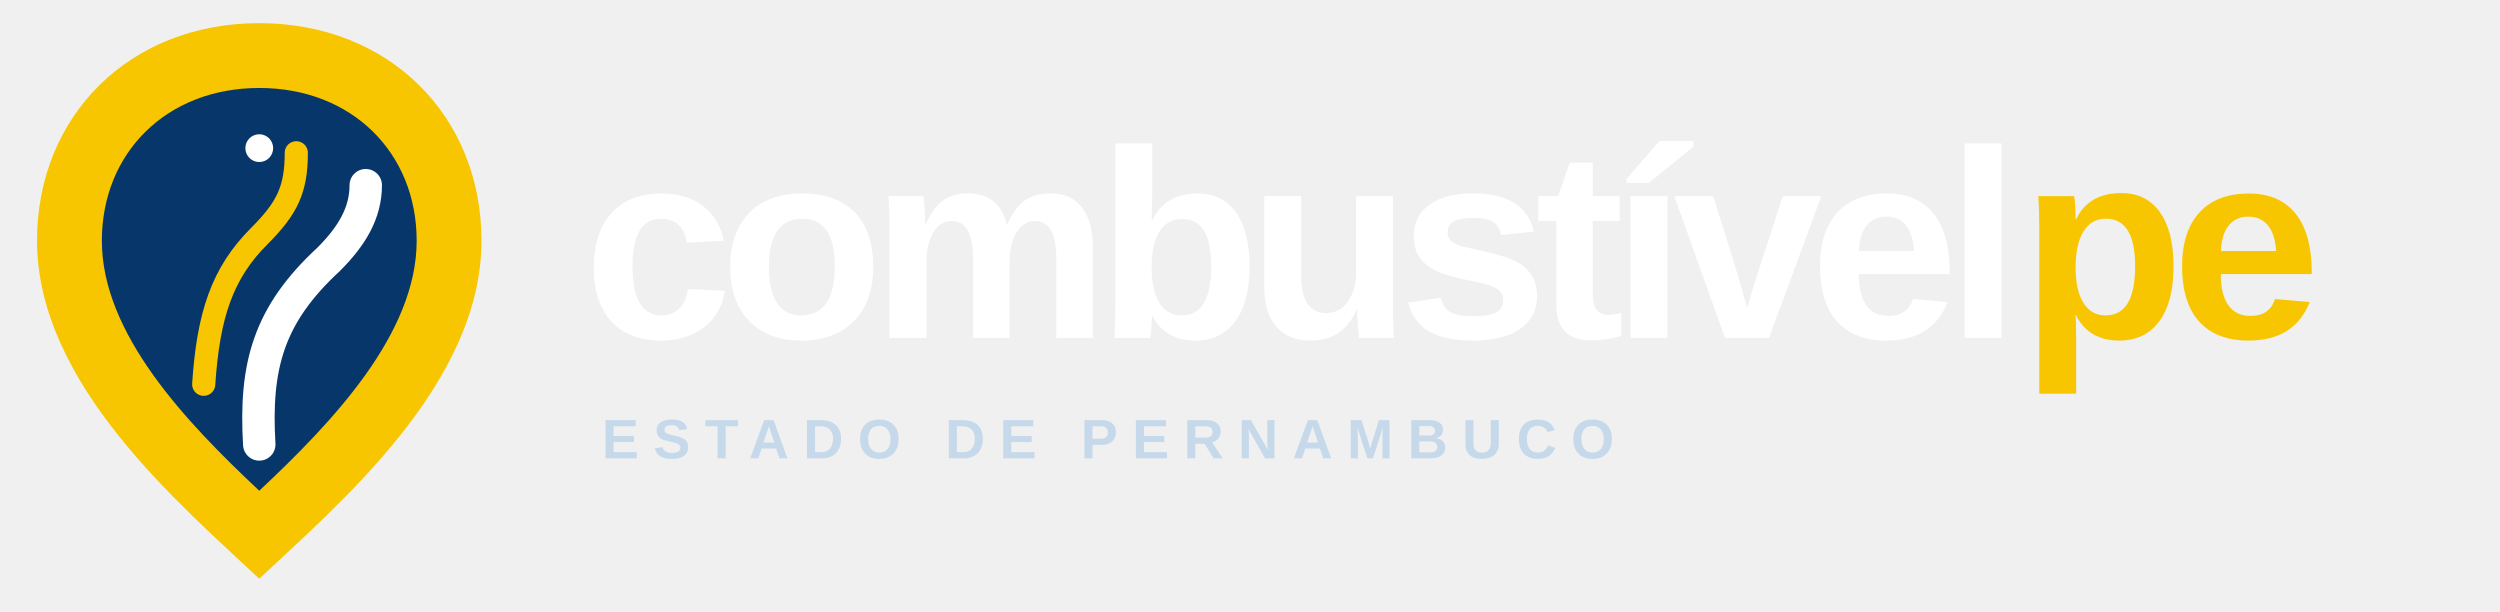
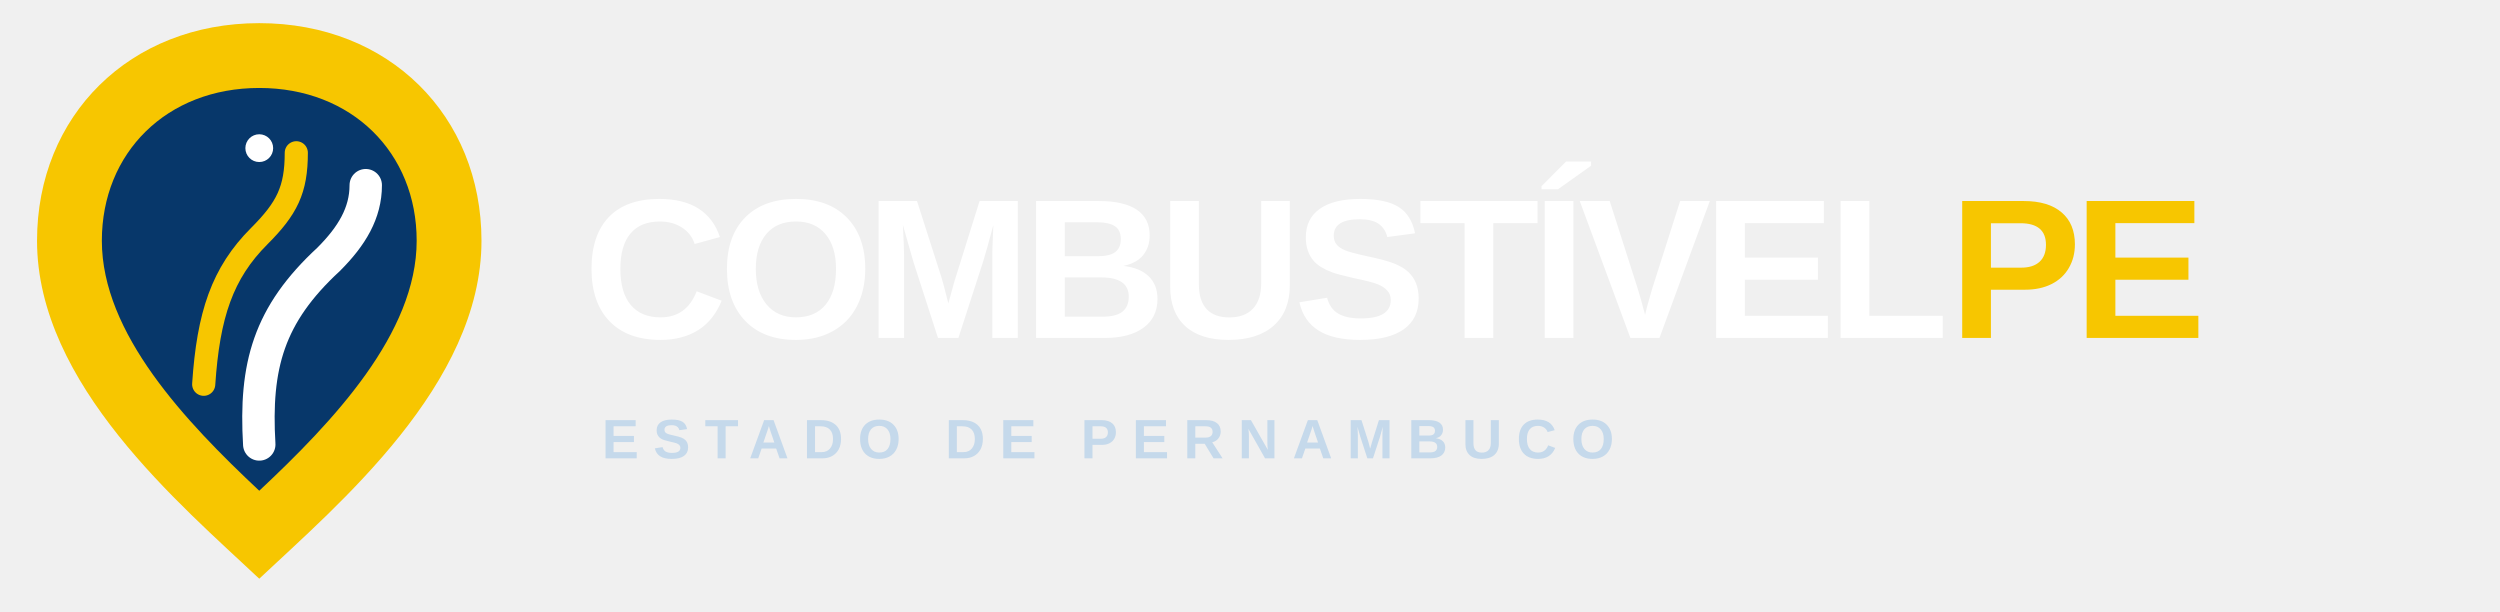
<svg xmlns="http://www.w3.org/2000/svg" width="540" height="132" viewBox="0 0 540 132" role="img" aria-label="Combustível PE">
  <g id="simbolo">
    <path fill="#f7c600" d="M56 5C28 5 8 25 8 52c0 31 31 57 48 73 17-16 48-42 48-73C104 25 84 5 56 5Z" />
    <path fill="#07376a" d="M56 19c-20 0-34 14-34 33 0 20 18 39 34 54 16-15 34-34 34-54 0-19-14-33-34-33Z" />
    <path d="M56 96c-1-17 2-28 15-40 5-5 8-10 8-16" fill="none" stroke="#fff" stroke-width="7" stroke-linecap="round" />
    <path d="M44 83c1-15 4-24 12-32 6-6 8-10 8-18" fill="none" stroke="#f7c600" stroke-width="5" stroke-linecap="round" />
    <circle cx="56" cy="32" r="3" fill="#fff" />
  </g>
  <g id="wordmark" font-family="Manrope, Arial, sans-serif" font-weight="800">
-     <text x="126" y="73" fill="#fff" font-size="58" letter-spacing="-2.8">combustível<tspan fill="#f7c600">pe</tspan>
+     <text x="126" y="73" fill="#fff" font-size="43" letter-spacing="-1.8">COMBUSTÍVEL<tspan fill="#f7c600"> PE</tspan>
    </text>
    <text x="130" y="99" fill="#c5d9eb" font-family="Arial, sans-serif" font-size="12" font-weight="700" letter-spacing="3.1">ESTADO DE PERNAMBUCO</text>
  </g>
</svg>
